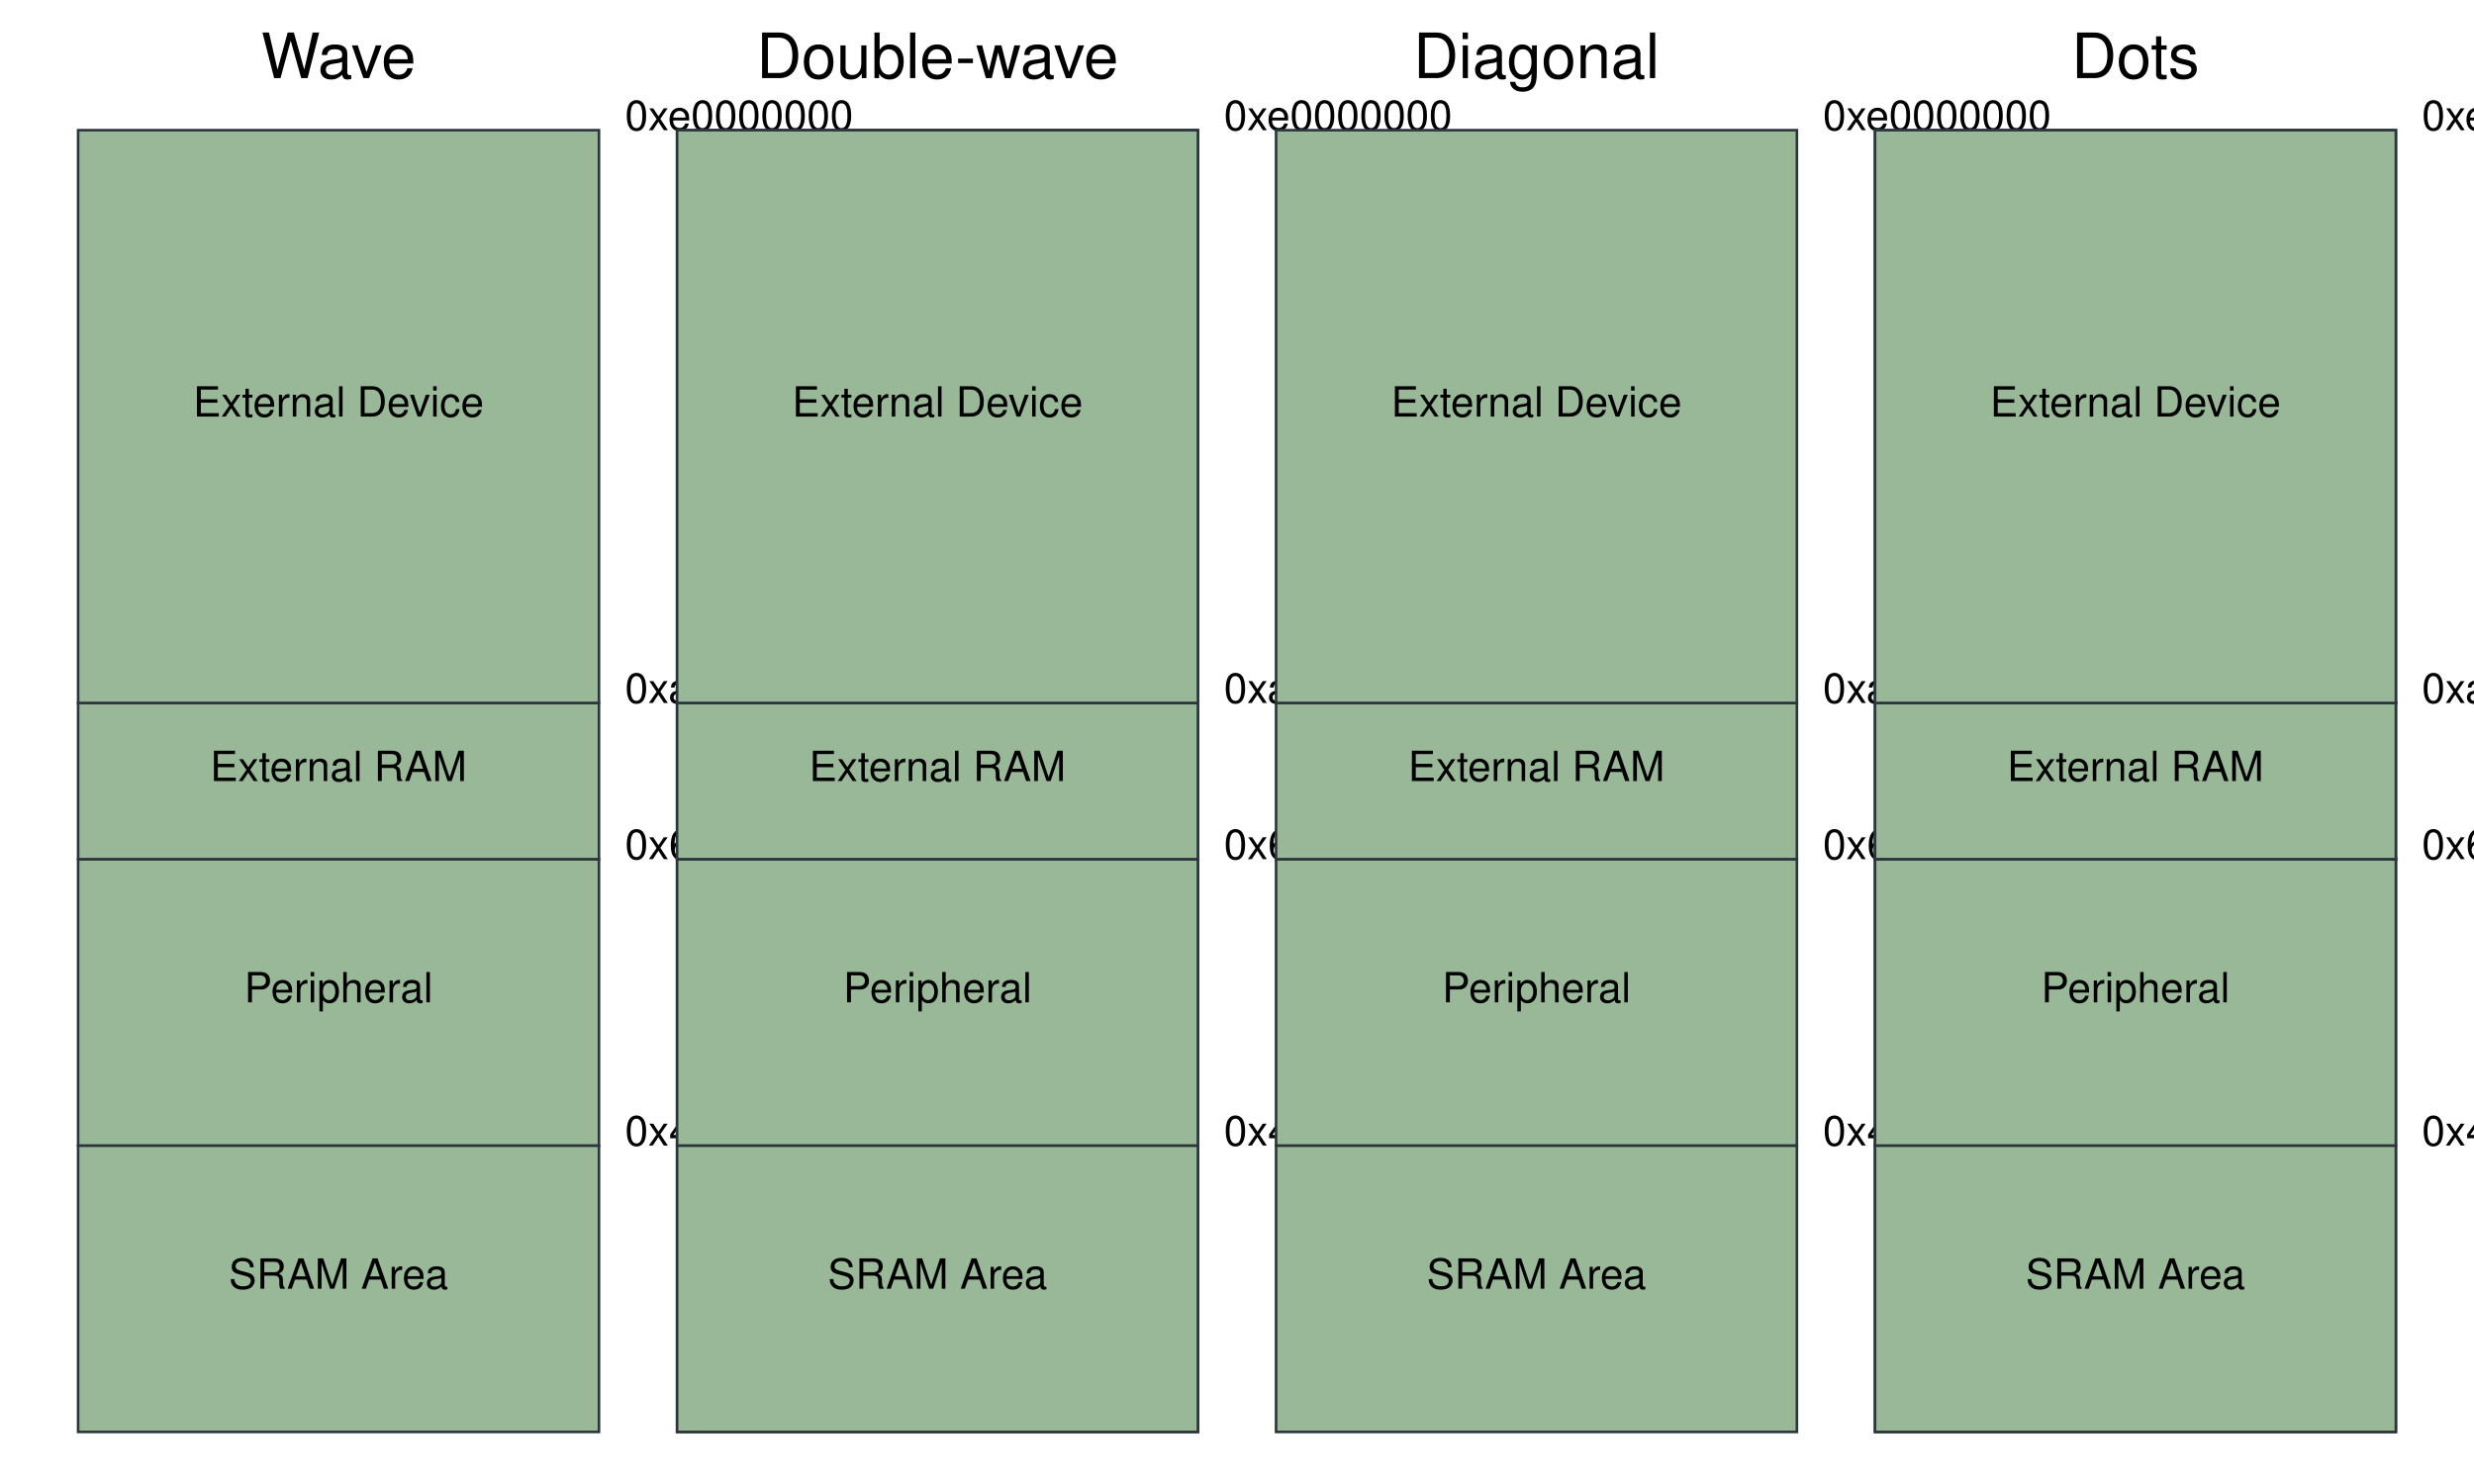
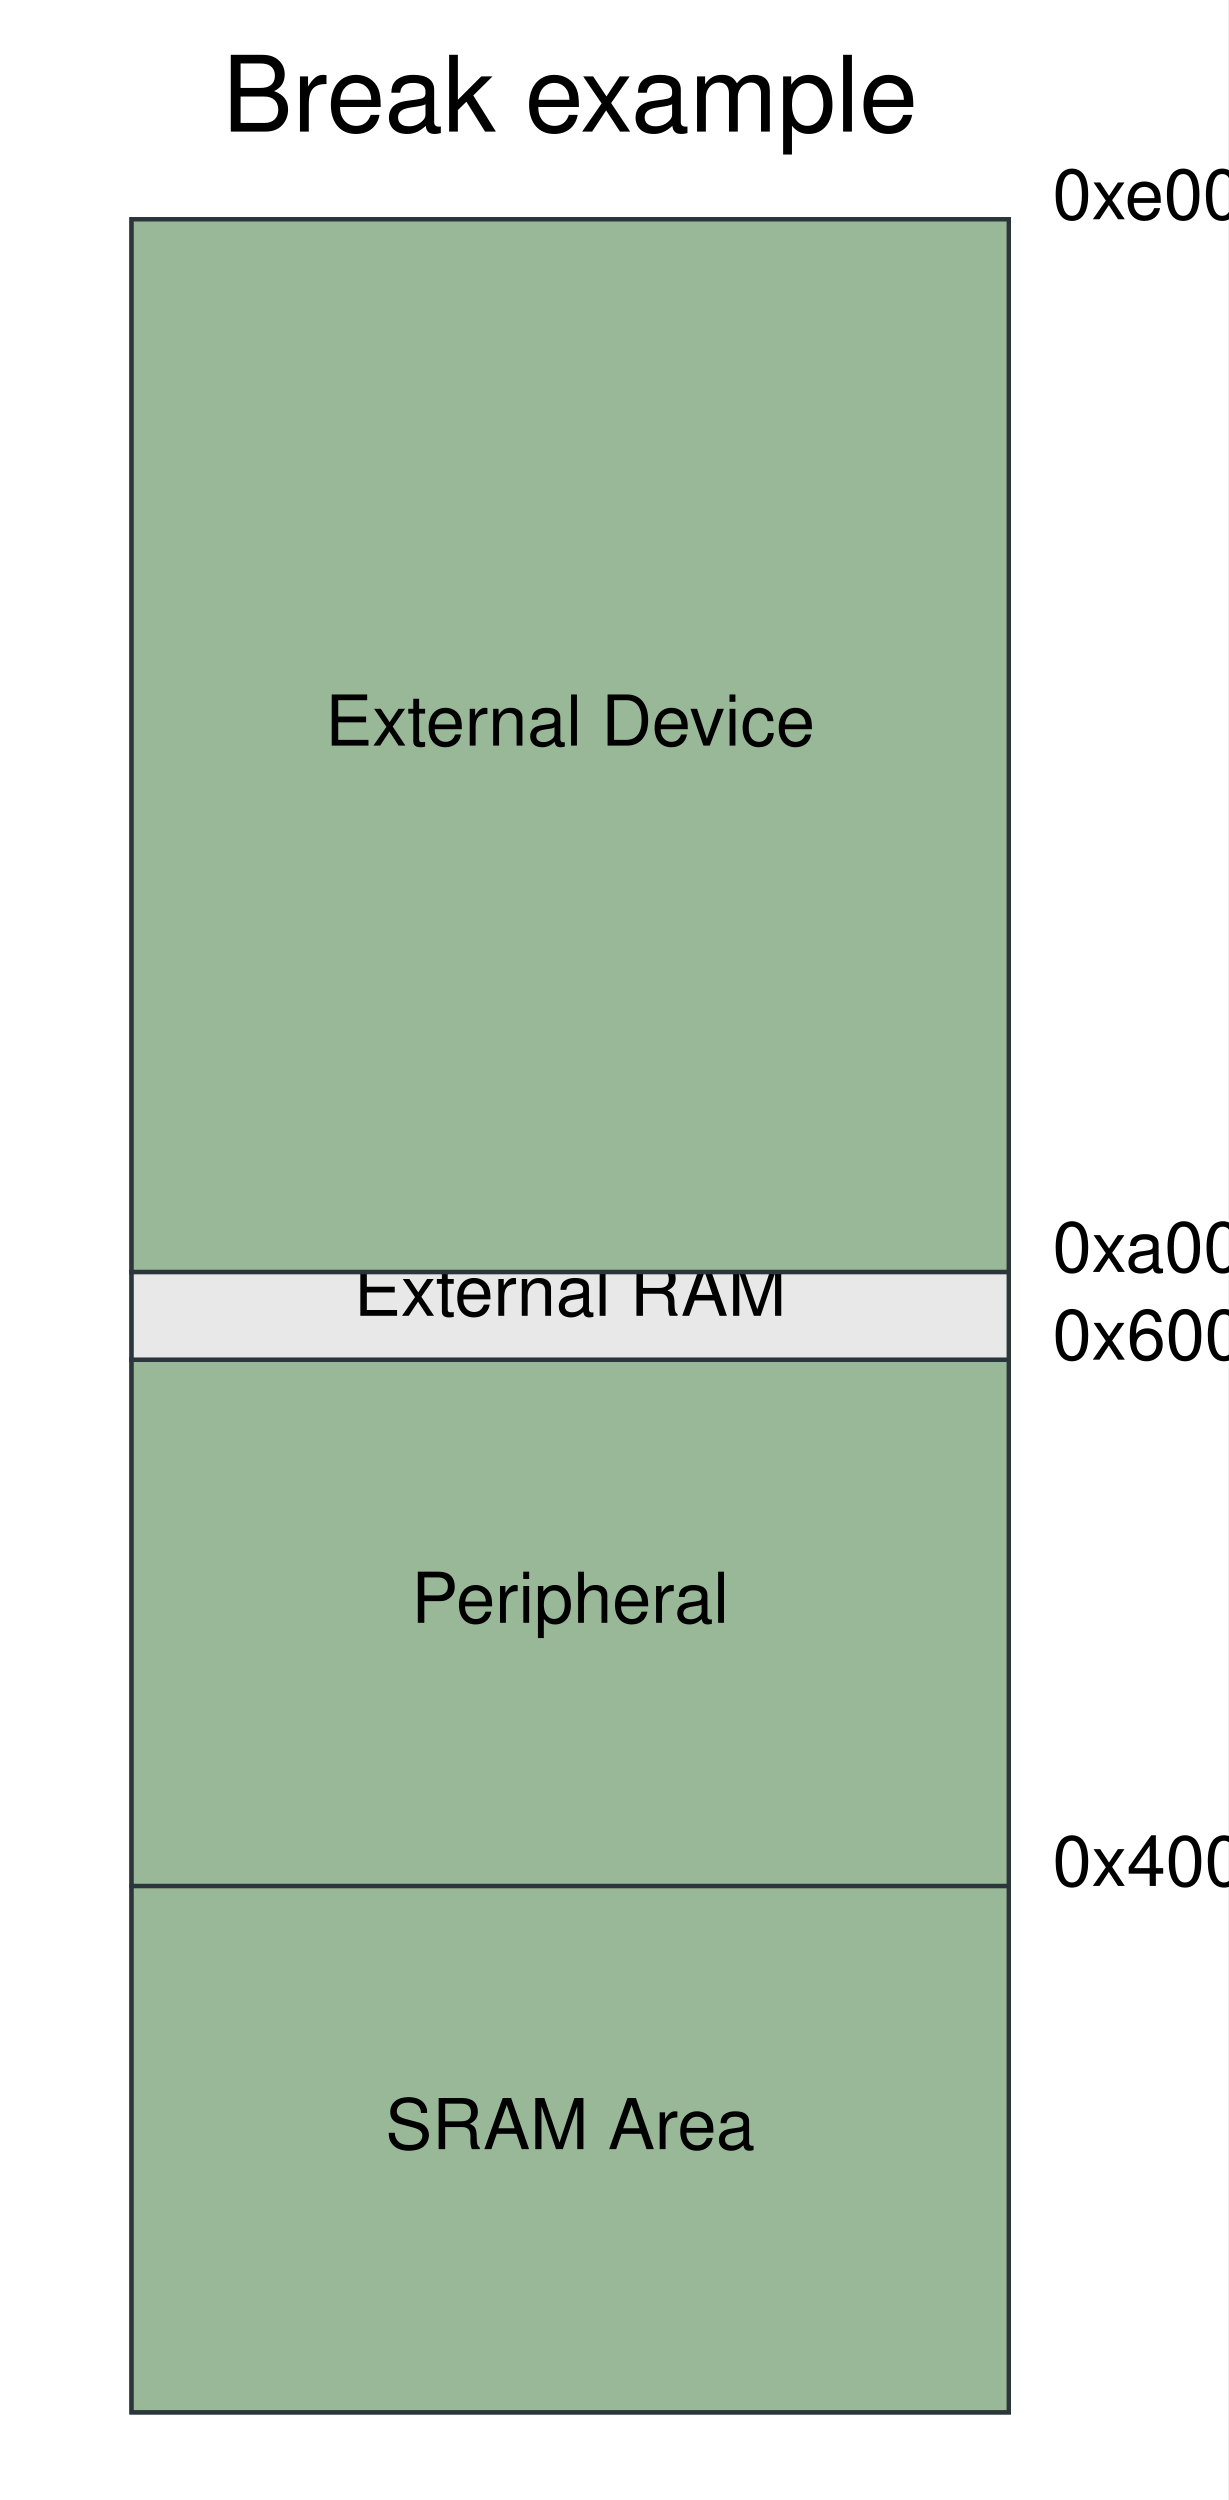
- <svg xmlns="http://www.w3.org/2000/svg" width="950" height="570" viewBox="0 0 950 570">
-   <rect x="0" y="0" width="950" height="570" fill="white" />
+ <svg xmlns="http://www.w3.org/2000/svg" width="280" height="570" viewBox="0 0 280 570">
+   <rect x="0" y="0" width="280" height="570" fill="white" />
  <g />
  <g>
-     <text x="100.0" y="-20" stroke="black" fill="black" stroke-width="0" font-size="24px" font-weight="normal" font-family="Helvetica" text-anchor="middle" alignment-baseline="middle" transform="translate(30,50)">Wave</text>
-     <g transform="translate(30,330)">
-       <rect x="0" y="0" width="200" height="220" fill="white" stroke="#2A363B" stroke-width="0" />
-       <rect x="0" y="110" width="200" height="110" fill="#99B898" stroke="#2A363B" stroke-width="1" />
-       <text x="100.0" y="165" stroke="black" fill="black" stroke-width="0" font-size="16" font-weight="normal" font-family="Helvetica" text-anchor="middle" alignment-baseline="middle">SRAM Area</text>
-       <text x="210" y="110" stroke="black" fill="black" stroke-width="0" font-size="16" font-weight="normal" font-family="Helvetica" text-anchor="start" alignment-baseline="middle">0x40000000</text>
-       <rect x="0" y="0.0" width="200" height="110" fill="#99B898" stroke="#2A363B" stroke-width="1" />
-       <text x="100.0" y="55" stroke="black" fill="black" stroke-width="0" font-size="16" font-weight="normal" font-family="Helvetica" text-anchor="middle" alignment-baseline="middle">Peripheral</text>
+     <text x="100.0" y="-20" stroke="black" fill="black" stroke-width="0" font-size="24px" font-weight="normal" font-family="Helvetica" text-anchor="middle" alignment-baseline="middle" transform="translate(30,50)">Break example</text>
+     <g transform="translate(30,310)">
+       <rect x="0" y="0" width="200" height="240" fill="white" stroke="#2A363B" stroke-width="1" />
+       <rect x="0" y="120" width="200" height="120" fill="#99B898" stroke="#2A363B" stroke-width="1" />
+       <text x="100.0" y="180" stroke="black" fill="black" stroke-width="0" font-size="16" font-weight="normal" font-family="Helvetica" text-anchor="middle" alignment-baseline="middle">SRAM Area</text>
+       <text x="210" y="120" stroke="black" fill="black" stroke-width="0" font-size="16" font-weight="normal" font-family="Helvetica" text-anchor="start" alignment-baseline="middle">0x40000000</text>
+       <rect x="0" y="0.0" width="200" height="120" fill="#99B898" stroke="#2A363B" stroke-width="1" />
+       <text x="100.0" y="60" stroke="black" fill="black" stroke-width="0" font-size="16" font-weight="normal" font-family="Helvetica" text-anchor="middle" alignment-baseline="middle">Peripheral</text>
      <text x="210" y="0.0" stroke="black" fill="black" stroke-width="0" font-size="16" font-weight="normal" font-family="Helvetica" text-anchor="start" alignment-baseline="middle">0x60000000</text>
    </g>
-     <g transform="translate(30,270)">
-       <rect x="0" y="0" width="200" height="60" fill="white" stroke="#2A363B" stroke-width="0" />
-       <rect x="0" y="0.0" width="200" height="60.0" fill="#99B898" stroke="#2A363B" stroke-width="1" />
-       <text x="100.0" y="30.0" stroke="black" fill="black" stroke-width="0" font-size="16" font-weight="normal" font-family="Helvetica" text-anchor="middle" alignment-baseline="middle">External RAM</text>
+     <g transform="translate(30,290)">
+       <rect x="0" y="0" width="200" height="20" fill="white" stroke="#2A363B" stroke-width="1" />
+       <rect x="0" y="0.0" width="200" height="20.0" fill="#e8e8e8" stroke="#2A363B" stroke-width="1" />
+       <text x="100.0" y="10.0" stroke="black" fill="black" stroke-width="0" font-size="16" font-weight="normal" font-family="Helvetica" text-anchor="middle" alignment-baseline="middle">External RAM</text>
      <text x="210" y="0.0" stroke="black" fill="black" stroke-width="0" font-size="16" font-weight="normal" font-family="Helvetica" text-anchor="start" alignment-baseline="middle">0xa0000000</text>
    </g>
    <g transform="translate(30,50)">
-       <rect x="0" y="0" width="200" height="220" fill="white" stroke="#2A363B" stroke-width="0" />
-       <rect x="0" y="0.0" width="200" height="220" fill="#99B898" stroke="#2A363B" stroke-width="1" />
-       <text x="100.0" y="110" stroke="black" fill="black" stroke-width="0" font-size="16" font-weight="normal" font-family="Helvetica" text-anchor="middle" alignment-baseline="middle">External Device</text>
+       <rect x="0" y="0" width="200" height="240" fill="white" stroke="#2A363B" stroke-width="1" />
+       <rect x="0" y="0.0" width="200" height="240" fill="#99B898" stroke="#2A363B" stroke-width="1" />
+       <text x="100.0" y="120" stroke="black" fill="black" stroke-width="0" font-size="16" font-weight="normal" font-family="Helvetica" text-anchor="middle" alignment-baseline="middle">External Device</text>
      <text x="210" y="0.0" stroke="black" fill="black" stroke-width="0" font-size="16" font-weight="normal" font-family="Helvetica" text-anchor="start" alignment-baseline="middle">0xe0000000</text>
    </g>
  </g>
  <g>
-     <text x="100.0" y="-20" stroke="black" fill="black" stroke-width="0" font-size="24px" font-weight="normal" font-family="Helvetica" text-anchor="middle" alignment-baseline="middle" transform="translate(260,50)">Double-wave</text>
-     <g transform="translate(260,330)">
-       <rect x="0" y="0" width="200" height="220" fill="white" stroke="#2A363B" stroke-width="1" />
-       <rect x="0" y="110" width="200" height="110" fill="#99B898" stroke="#2A363B" stroke-width="1" />
-       <text x="100.0" y="165" stroke="black" fill="black" stroke-width="0" font-size="16" font-weight="normal" font-family="Helvetica" text-anchor="middle" alignment-baseline="middle">SRAM Area</text>
-       <text x="210" y="110" stroke="black" fill="black" stroke-width="0" font-size="16" font-weight="normal" font-family="Helvetica" text-anchor="start" alignment-baseline="middle">0x40000000</text>
-       <rect x="0" y="0.0" width="200" height="110" fill="#99B898" stroke="#2A363B" stroke-width="1" />
-       <text x="100.0" y="55" stroke="black" fill="black" stroke-width="0" font-size="16" font-weight="normal" font-family="Helvetica" text-anchor="middle" alignment-baseline="middle">Peripheral</text>
-       <text x="210" y="0.0" stroke="black" fill="black" stroke-width="0" font-size="16" font-weight="normal" font-family="Helvetica" text-anchor="start" alignment-baseline="middle">0x60000000</text>
-     </g>
-     <g transform="translate(260,270)">
-       <rect x="0" y="0" width="200" height="60" fill="white" stroke="#2A363B" stroke-width="1" />
-       <rect x="0" y="0.0" width="200" height="60.0" fill="#99B898" stroke="#2A363B" stroke-width="1" />
-       <text x="100.0" y="30.0" stroke="black" fill="black" stroke-width="0" font-size="16" font-weight="normal" font-family="Helvetica" text-anchor="middle" alignment-baseline="middle">External RAM</text>
-       <text x="210" y="0.0" stroke="black" fill="black" stroke-width="0" font-size="16" font-weight="normal" font-family="Helvetica" text-anchor="start" alignment-baseline="middle">0xa0000000</text>
-     </g>
-     <g transform="translate(260,50)">
-       <rect x="0" y="0" width="200" height="220" fill="white" stroke="#2A363B" stroke-width="1" />
-       <rect x="0" y="0.0" width="200" height="220" fill="#99B898" stroke="#2A363B" stroke-width="1" />
-       <text x="100.0" y="110" stroke="black" fill="black" stroke-width="0" font-size="16" font-weight="normal" font-family="Helvetica" text-anchor="middle" alignment-baseline="middle">External Device</text>
-       <text x="210" y="0.0" stroke="black" fill="black" stroke-width="0" font-size="16" font-weight="normal" font-family="Helvetica" text-anchor="start" alignment-baseline="middle">0xe0000000</text>
-     </g>
+     <g transform="translate(30,310)" />
+     <g transform="translate(30,290)" />
+     <g transform="translate(30,50)" />
  </g>
  <g>
-     <text x="100.0" y="-20" stroke="black" fill="black" stroke-width="0" font-size="24px" font-weight="normal" font-family="Helvetica" text-anchor="middle" alignment-baseline="middle" transform="translate(490,50)">Diagonal</text>
-     <g transform="translate(490,330)">
-       <rect x="0" y="0" width="200" height="220" fill="white" stroke="#2A363B" stroke-width="0" />
-       <rect x="0" y="110" width="200" height="110" fill="#99B898" stroke="#2A363B" stroke-width="1" />
-       <text x="100.0" y="165" stroke="black" fill="black" stroke-width="0" font-size="16" font-weight="normal" font-family="Helvetica" text-anchor="middle" alignment-baseline="middle">SRAM Area</text>
-       <text x="210" y="110" stroke="black" fill="black" stroke-width="0" font-size="16" font-weight="normal" font-family="Helvetica" text-anchor="start" alignment-baseline="middle">0x40000000</text>
-       <rect x="0" y="0.0" width="200" height="110" fill="#99B898" stroke="#2A363B" stroke-width="1" />
-       <text x="100.0" y="55" stroke="black" fill="black" stroke-width="0" font-size="16" font-weight="normal" font-family="Helvetica" text-anchor="middle" alignment-baseline="middle">Peripheral</text>
-       <text x="210" y="0.0" stroke="black" fill="black" stroke-width="0" font-size="16" font-weight="normal" font-family="Helvetica" text-anchor="start" alignment-baseline="middle">0x60000000</text>
-     </g>
-     <g transform="translate(490,270)">
-       <rect x="0" y="0" width="200" height="60" fill="white" stroke="#2A363B" stroke-width="0" />
-       <rect x="0" y="0.0" width="200" height="60.0" fill="#99B898" stroke="#2A363B" stroke-width="1" />
-       <text x="100.0" y="30.0" stroke="black" fill="black" stroke-width="0" font-size="16" font-weight="normal" font-family="Helvetica" text-anchor="middle" alignment-baseline="middle">External RAM</text>
-       <text x="210" y="0.0" stroke="black" fill="black" stroke-width="0" font-size="16" font-weight="normal" font-family="Helvetica" text-anchor="start" alignment-baseline="middle">0xa0000000</text>
-     </g>
-     <g transform="translate(490,50)">
-       <rect x="0" y="0" width="200" height="220" fill="white" stroke="#2A363B" stroke-width="0" />
-       <rect x="0" y="0.0" width="200" height="220" fill="#99B898" stroke="#2A363B" stroke-width="1" />
-       <text x="100.0" y="110" stroke="black" fill="black" stroke-width="0" font-size="16" font-weight="normal" font-family="Helvetica" text-anchor="middle" alignment-baseline="middle">External Device</text>
-       <text x="210" y="0.0" stroke="black" fill="black" stroke-width="0" font-size="16" font-weight="normal" font-family="Helvetica" text-anchor="start" alignment-baseline="middle">0xe0000000</text>
-     </g>
-   </g>
-   <g>
-     <text x="100.0" y="-20" stroke="black" fill="black" stroke-width="0" font-size="24px" font-weight="normal" font-family="Helvetica" text-anchor="middle" alignment-baseline="middle" transform="translate(720,50)">Dots</text>
-     <g transform="translate(720,330)">
-       <rect x="0" y="0" width="200" height="220" fill="white" stroke="#2A363B" stroke-width="1" />
-       <rect x="0" y="110" width="200" height="110" fill="#99B898" stroke="#2A363B" stroke-width="1" />
-       <text x="100.0" y="165" stroke="black" fill="black" stroke-width="0" font-size="16" font-weight="normal" font-family="Helvetica" text-anchor="middle" alignment-baseline="middle">SRAM Area</text>
-       <text x="210" y="110" stroke="black" fill="black" stroke-width="0" font-size="16" font-weight="normal" font-family="Helvetica" text-anchor="start" alignment-baseline="middle">0x40000000</text>
-       <rect x="0" y="0.0" width="200" height="110" fill="#99B898" stroke="#2A363B" stroke-width="1" />
-       <text x="100.0" y="55" stroke="black" fill="black" stroke-width="0" font-size="16" font-weight="normal" font-family="Helvetica" text-anchor="middle" alignment-baseline="middle">Peripheral</text>
-       <text x="210" y="0.0" stroke="black" fill="black" stroke-width="0" font-size="16" font-weight="normal" font-family="Helvetica" text-anchor="start" alignment-baseline="middle">0x60000000</text>
-     </g>
-     <g transform="translate(720,270)">
-       <rect x="0" y="0" width="200" height="60" fill="white" stroke="#2A363B" stroke-width="1" />
-       <rect x="0" y="0.0" width="200" height="60.0" fill="#99B898" stroke="#2A363B" stroke-width="1" />
-       <text x="100.0" y="30.0" stroke="black" fill="black" stroke-width="0" font-size="16" font-weight="normal" font-family="Helvetica" text-anchor="middle" alignment-baseline="middle">External RAM</text>
-       <text x="210" y="0.0" stroke="black" fill="black" stroke-width="0" font-size="16" font-weight="normal" font-family="Helvetica" text-anchor="start" alignment-baseline="middle">0xa0000000</text>
-     </g>
-     <g transform="translate(720,50)">
-       <rect x="0" y="0" width="200" height="220" fill="white" stroke="#2A363B" stroke-width="1" />
-       <rect x="0" y="0.0" width="200" height="220" fill="#99B898" stroke="#2A363B" stroke-width="1" />
-       <text x="100.0" y="110" stroke="black" fill="black" stroke-width="0" font-size="16" font-weight="normal" font-family="Helvetica" text-anchor="middle" alignment-baseline="middle">External Device</text>
-       <text x="210" y="0.0" stroke="black" fill="black" stroke-width="0" font-size="16" font-weight="normal" font-family="Helvetica" text-anchor="start" alignment-baseline="middle">0xe0000000</text>
-     </g>
-   </g>
-   <g>
-     <g transform="translate(30,330)" />
-     <g transform="translate(30,270)" />
-     <g transform="translate(30,50)" />
-     <g transform="translate(260,330)" />
-     <g transform="translate(260,270)" />
-     <g transform="translate(260,50)" />
-     <g transform="translate(490,330)" />
-     <g transform="translate(490,270)" />
-     <g transform="translate(490,50)" />
-     <g transform="translate(720,330)" />
-     <g transform="translate(720,270)" />
-     <g transform="translate(720,50)" />
-   </g>
-   <g>
-     <g transform="translate(30,330)">
+     <g transform="translate(30,310)">
      <g />
      <g />
    </g>
-     <g transform="translate(30,270)">
+     <g transform="translate(30,290)">
      <g />
    </g>
    <g transform="translate(30,50)">
      <g />
    </g>
-     <g transform="translate(260,330)">
-       <g />
-       <g />
-     </g>
-     <g transform="translate(260,270)">
-       <g />
-     </g>
-     <g transform="translate(260,50)">
-       <g />
-     </g>
-     <g transform="translate(490,330)">
-       <g />
-       <g />
-     </g>
-     <g transform="translate(490,270)">
-       <g />
-     </g>
-     <g transform="translate(490,50)">
-       <g />
-     </g>
-     <g transform="translate(720,330)">
-       <g />
-       <g />
-     </g>
-     <g transform="translate(720,270)">
-       <g />
-     </g>
-     <g transform="translate(720,50)">
-       <g />
-     </g>
  </g>
</svg>
